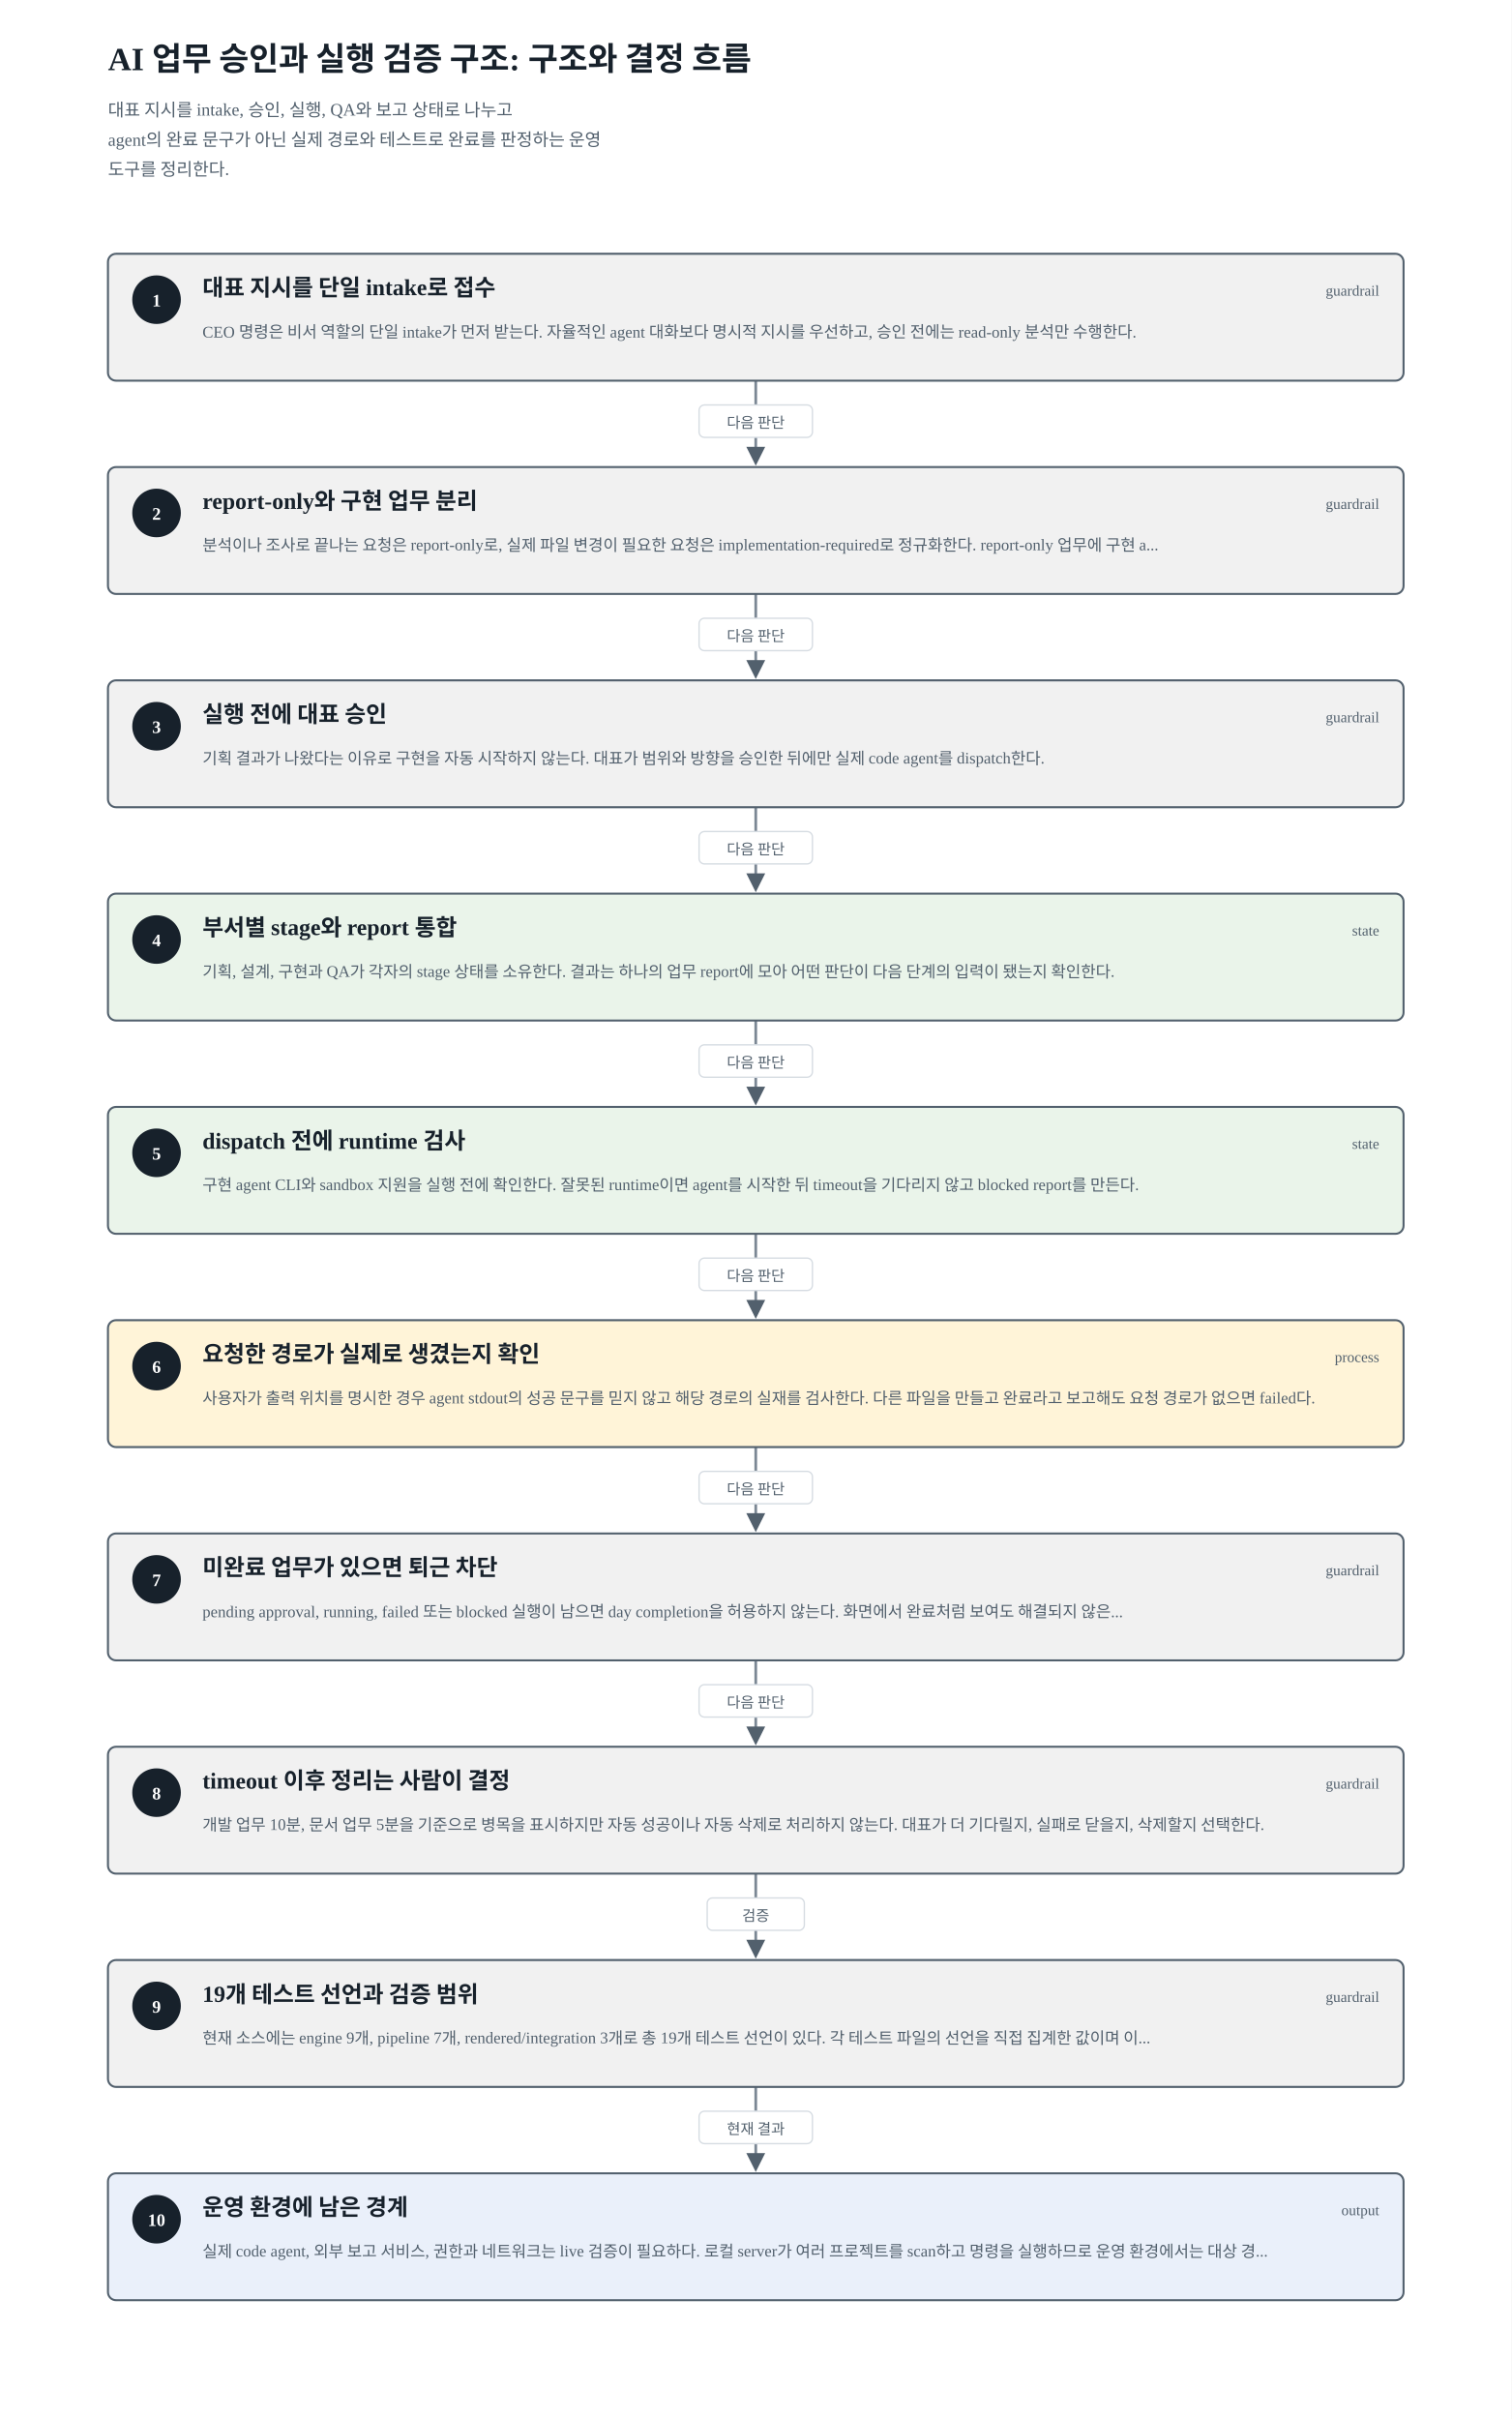
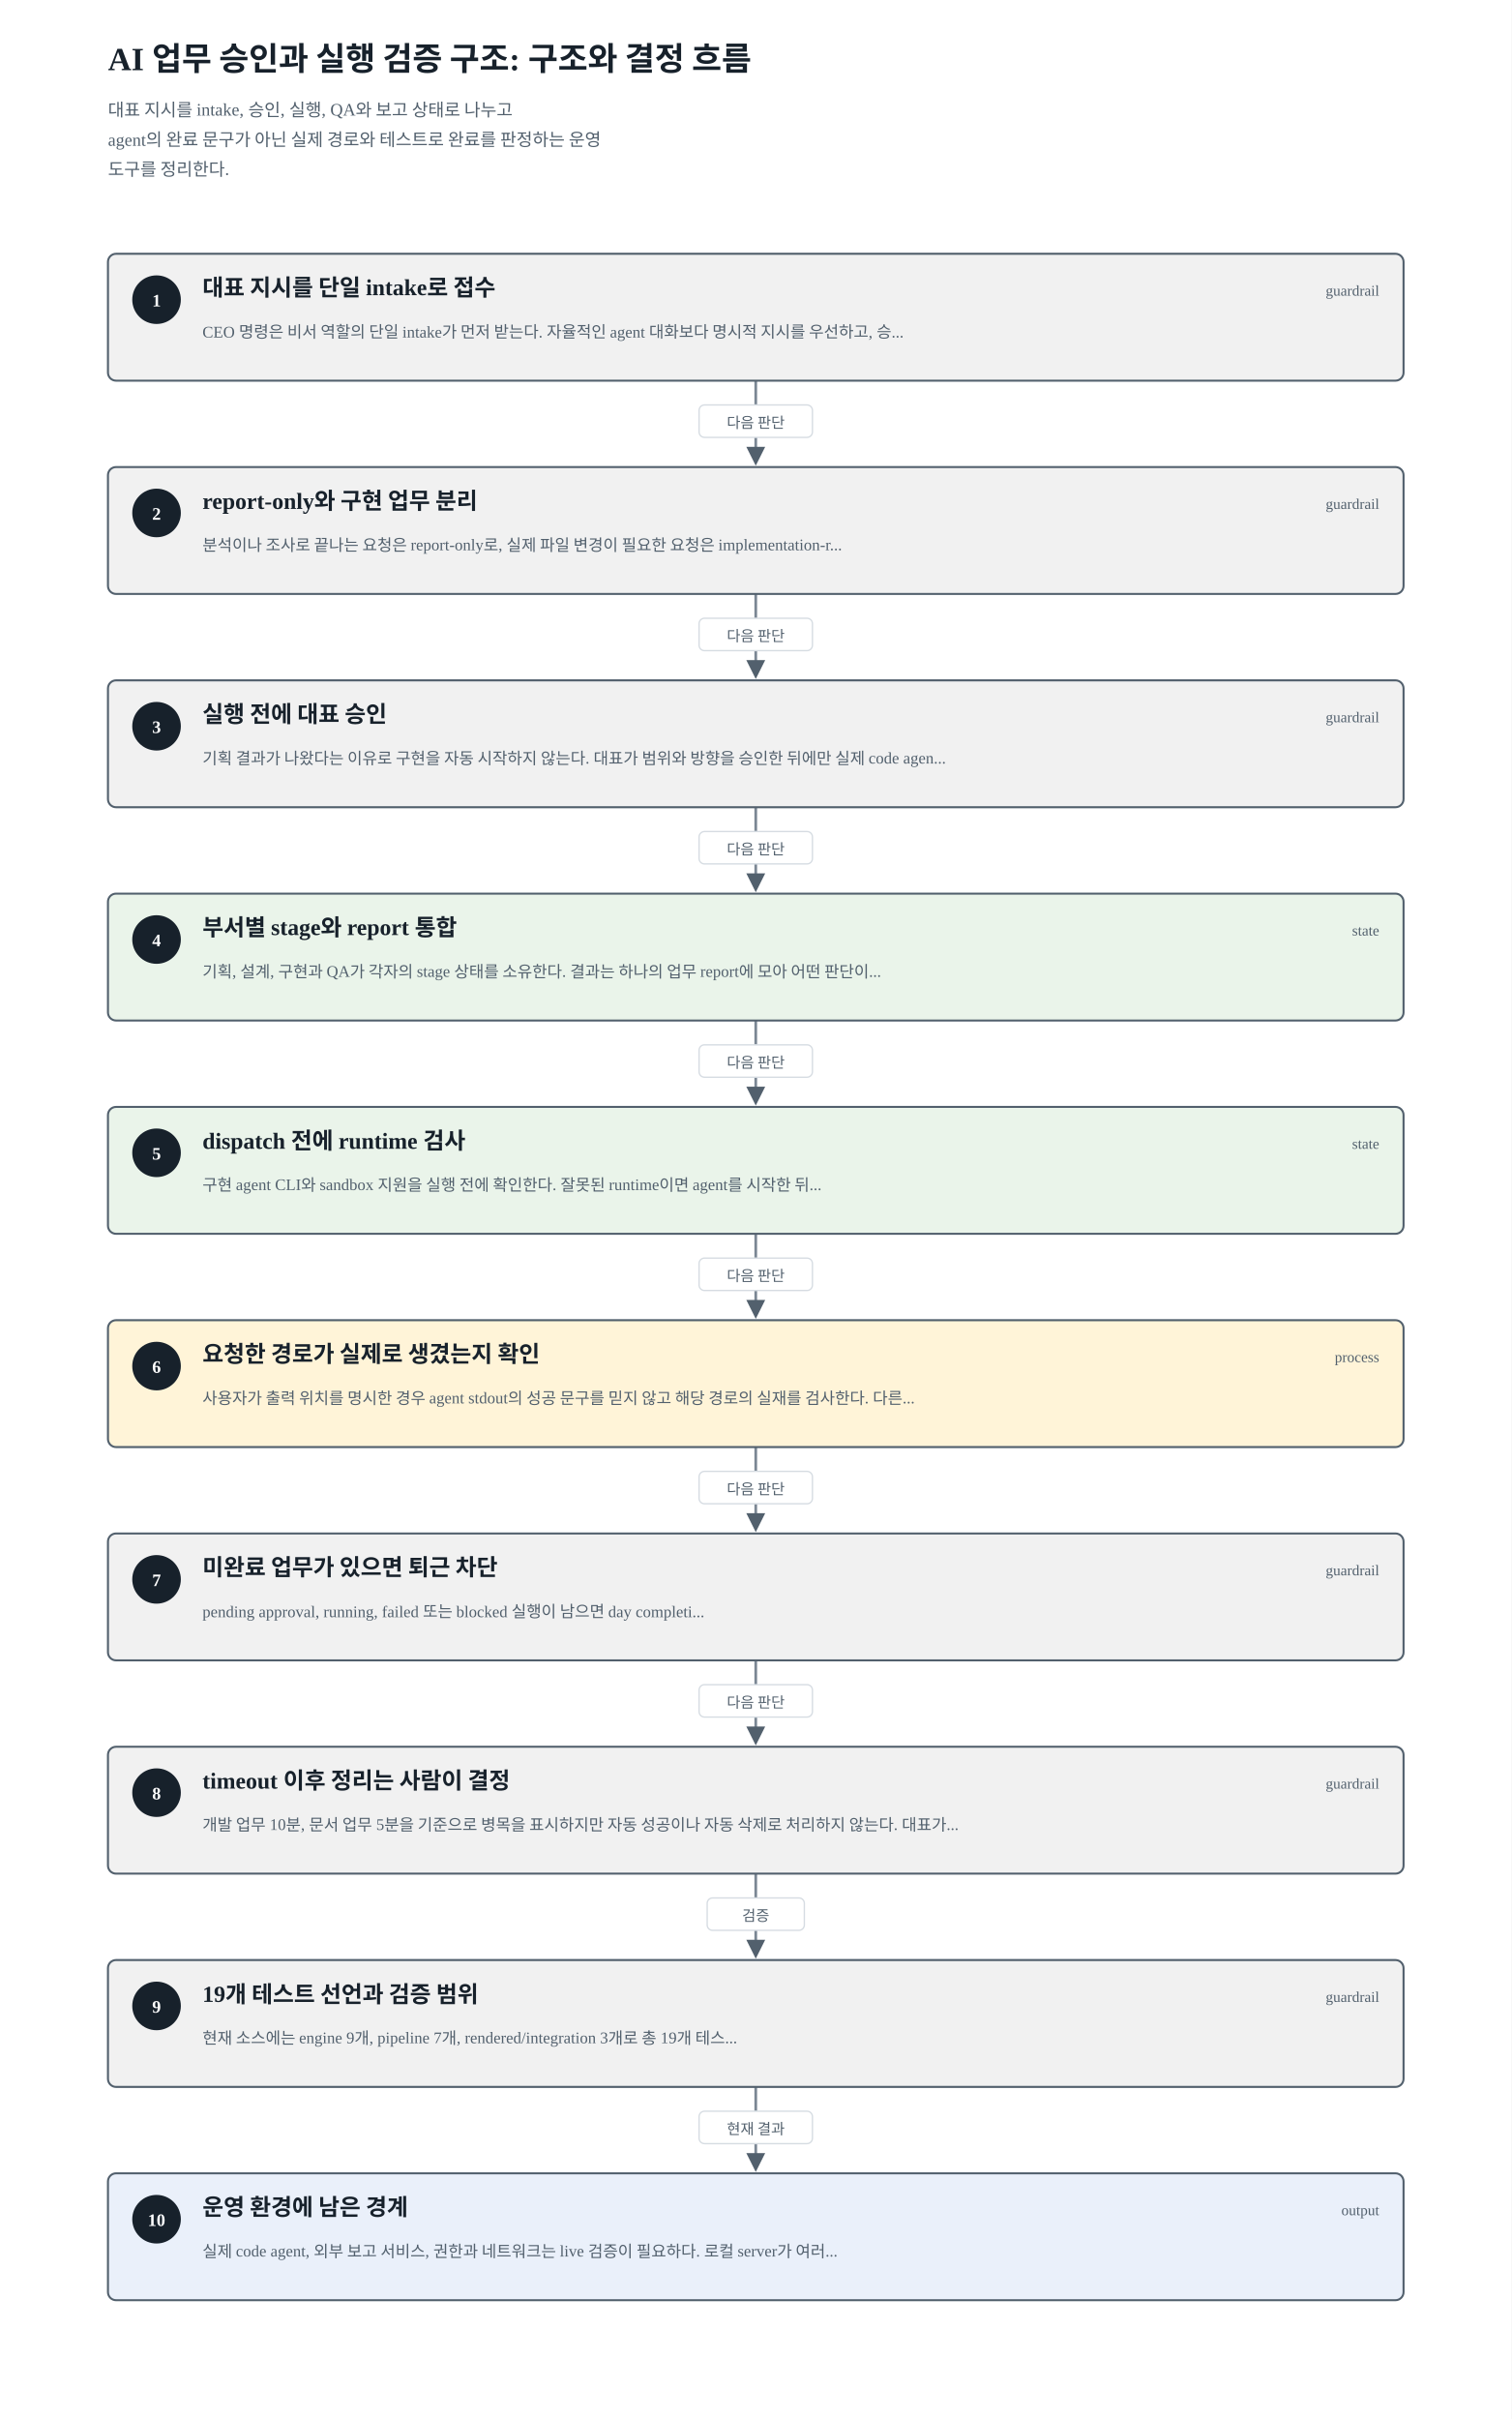
<svg xmlns="http://www.w3.org/2000/svg" viewBox="0 0 1120 1792" role="img" aria-labelledby="system-map-title system-map-desc">
  <defs>
    <marker id="system-map-arrow" viewBox="0 0 10 10" refX="5" refY="5" markerWidth="7" markerHeight="7" orient="auto-start-reverse">
      <path d="M 0 0 L 10 5 L 0 10 z" fill="#52606d" />
    </marker>
  </defs>
  <rect width="1120" height="1792" fill="#ffffff" />
  <text fill="#17212b" font-size="24" font-weight="700">
    <tspan x="80" y="52">AI 업무 승인과 실행 검증 구조: 구조와 결정 흐름</tspan>
  </text>
  <text fill="#52606d" font-size="13">
    <tspan x="80" y="86">대표 지시를 intake, 승인, 실행, QA와 보고 상태로 나누고</tspan>
    <tspan x="80" y="108">agent의 완료 문구가 아닌 실제 경로와 테스트로 완료를 판정하는 운영</tspan>
    <tspan x="80" y="130">도구를 정리한다.</tspan>
  </text>
  <g data-flow="flow-01">
    <path d="M 560 282 L 560 338" fill="none" stroke="#7b8794" stroke-width="2" marker-end="url(#system-map-arrow)" />
    <rect x="518" y="300" width="84" height="24" rx="4" fill="#ffffff" stroke="#d6dce2" />
    <text x="560" y="317" text-anchor="middle" fill="#52606d" font-size="11">다음 판단</text>
  </g>
  <g data-flow="flow-02">
    <path d="M 560 440 L 560 496" fill="none" stroke="#7b8794" stroke-width="2" marker-end="url(#system-map-arrow)" />
    <rect x="518" y="458" width="84" height="24" rx="4" fill="#ffffff" stroke="#d6dce2" />
    <text x="560" y="475" text-anchor="middle" fill="#52606d" font-size="11">다음 판단</text>
  </g>
  <g data-flow="flow-03">
    <path d="M 560 598 L 560 654" fill="none" stroke="#7b8794" stroke-width="2" marker-end="url(#system-map-arrow)" />
    <rect x="518" y="616" width="84" height="24" rx="4" fill="#ffffff" stroke="#d6dce2" />
    <text x="560" y="633" text-anchor="middle" fill="#52606d" font-size="11">다음 판단</text>
  </g>
  <g data-flow="flow-04">
    <path d="M 560 756 L 560 812" fill="none" stroke="#7b8794" stroke-width="2" marker-end="url(#system-map-arrow)" />
    <rect x="518" y="774" width="84" height="24" rx="4" fill="#ffffff" stroke="#d6dce2" />
    <text x="560" y="791" text-anchor="middle" fill="#52606d" font-size="11">다음 판단</text>
  </g>
  <g data-flow="flow-05">
    <path d="M 560 914 L 560 970" fill="none" stroke="#7b8794" stroke-width="2" marker-end="url(#system-map-arrow)" />
    <rect x="518" y="932" width="84" height="24" rx="4" fill="#ffffff" stroke="#d6dce2" />
    <text x="560" y="949" text-anchor="middle" fill="#52606d" font-size="11">다음 판단</text>
  </g>
  <g data-flow="flow-06">
    <path d="M 560 1072 L 560 1128" fill="none" stroke="#7b8794" stroke-width="2" marker-end="url(#system-map-arrow)" />
    <rect x="518" y="1090" width="84" height="24" rx="4" fill="#ffffff" stroke="#d6dce2" />
    <text x="560" y="1107" text-anchor="middle" fill="#52606d" font-size="11">다음 판단</text>
  </g>
  <g data-flow="flow-07">
    <path d="M 560 1230 L 560 1286" fill="none" stroke="#7b8794" stroke-width="2" marker-end="url(#system-map-arrow)" />
    <rect x="518" y="1248" width="84" height="24" rx="4" fill="#ffffff" stroke="#d6dce2" />
    <text x="560" y="1265" text-anchor="middle" fill="#52606d" font-size="11">다음 판단</text>
  </g>
  <g data-flow="flow-08">
    <path d="M 560 1388 L 560 1444" fill="none" stroke="#7b8794" stroke-width="2" marker-end="url(#system-map-arrow)" />
    <rect x="524" y="1406" width="72" height="24" rx="4" fill="#ffffff" stroke="#d6dce2" />
    <text x="560" y="1423" text-anchor="middle" fill="#52606d" font-size="11">검증</text>
  </g>
  <g data-flow="flow-09">
    <path d="M 560 1546 L 560 1602" fill="none" stroke="#7b8794" stroke-width="2" marker-end="url(#system-map-arrow)" />
    <rect x="518" y="1564" width="84" height="24" rx="4" fill="#ffffff" stroke="#d6dce2" />
    <text x="560" y="1581" text-anchor="middle" fill="#52606d" font-size="11">현재 결과</text>
  </g>
  <g data-node="single-intake">
    <rect x="80" y="188" width="960" height="94" rx="6" fill="#f1f1f1" stroke="#52606d" stroke-width="1.5" />
    <circle cx="116" cy="222" r="18" fill="#17212b" />
    <text x="116" y="227" text-anchor="middle" fill="#ffffff" font-size="13" font-weight="700">1</text>
    <text x="150" y="219" fill="#17212b" font-size="17" font-weight="700">대표 지시를 단일 intake로 접수</text>
    <text x="1022" y="219" text-anchor="end" fill="#52606d" font-size="11">guardrail</text>
-     <text x="150" y="250" fill="#52606d" font-size="12">CEO 명령은 비서 역할의 단일 intake가 먼저 받는다. 자율적인 agent 대화보다 명시적 지시를 우선하고, 승인 전에는 read-only 분석만 수행한다.</text>
+     <text x="150" y="250" fill="#52606d" font-size="12">CEO 명령은 비서 역할의 단일 intake가 먼저 받는다. 자율적인 agent 대화보다 명시적 지시를 우선하고, 승...</text>
  </g>
  <g data-node="handoff-mode">
    <rect x="80" y="346" width="960" height="94" rx="6" fill="#f1f1f1" stroke="#52606d" stroke-width="1.5" />
    <circle cx="116" cy="380" r="18" fill="#17212b" />
    <text x="116" y="385" text-anchor="middle" fill="#ffffff" font-size="13" font-weight="700">2</text>
    <text x="150" y="377" fill="#17212b" font-size="17" font-weight="700">report-only와 구현 업무 분리</text>
    <text x="1022" y="377" text-anchor="end" fill="#52606d" font-size="11">guardrail</text>
-     <text x="150" y="408" fill="#52606d" font-size="12">분석이나 조사로 끝나는 요청은 report-only로, 실제 파일 변경이 필요한 요청은 implementation-required로 정규화한다. report-only 업무에 구현 a...</text>
+     <text x="150" y="408" fill="#52606d" font-size="12">분석이나 조사로 끝나는 요청은 report-only로, 실제 파일 변경이 필요한 요청은 implementation-r...</text>
  </g>
  <g data-node="human-approval">
    <rect x="80" y="504" width="960" height="94" rx="6" fill="#f1f1f1" stroke="#52606d" stroke-width="1.5" />
    <circle cx="116" cy="538" r="18" fill="#17212b" />
    <text x="116" y="543" text-anchor="middle" fill="#ffffff" font-size="13" font-weight="700">3</text>
    <text x="150" y="535" fill="#17212b" font-size="17" font-weight="700">실행 전에 대표 승인</text>
    <text x="1022" y="535" text-anchor="end" fill="#52606d" font-size="11">guardrail</text>
-     <text x="150" y="566" fill="#52606d" font-size="12">기획 결과가 나왔다는 이유로 구현을 자동 시작하지 않는다. 대표가 범위와 방향을 승인한 뒤에만 실제 code agent를 dispatch한다.</text>
+     <text x="150" y="566" fill="#52606d" font-size="12">기획 결과가 나왔다는 이유로 구현을 자동 시작하지 않는다. 대표가 범위와 방향을 승인한 뒤에만 실제 code agen...</text>
  </g>
  <g data-node="stage-ownership">
    <rect x="80" y="662" width="960" height="94" rx="6" fill="#eaf4ea" stroke="#52606d" stroke-width="1.5" />
    <circle cx="116" cy="696" r="18" fill="#17212b" />
    <text x="116" y="701" text-anchor="middle" fill="#ffffff" font-size="13" font-weight="700">4</text>
    <text x="150" y="693" fill="#17212b" font-size="17" font-weight="700">부서별 stage와 report 통합</text>
    <text x="1022" y="693" text-anchor="end" fill="#52606d" font-size="11">state</text>
-     <text x="150" y="724" fill="#52606d" font-size="12">기획, 설계, 구현과 QA가 각자의 stage 상태를 소유한다. 결과는 하나의 업무 report에 모아 어떤 판단이 다음 단계의 입력이 됐는지 확인한다.</text>
+     <text x="150" y="724" fill="#52606d" font-size="12">기획, 설계, 구현과 QA가 각자의 stage 상태를 소유한다. 결과는 하나의 업무 report에 모아 어떤 판단이...</text>
  </g>
  <g data-node="runtime-preflight">
    <rect x="80" y="820" width="960" height="94" rx="6" fill="#eaf4ea" stroke="#52606d" stroke-width="1.5" />
    <circle cx="116" cy="854" r="18" fill="#17212b" />
    <text x="116" y="859" text-anchor="middle" fill="#ffffff" font-size="13" font-weight="700">5</text>
    <text x="150" y="851" fill="#17212b" font-size="17" font-weight="700">dispatch 전에 runtime 검사</text>
    <text x="1022" y="851" text-anchor="end" fill="#52606d" font-size="11">state</text>
-     <text x="150" y="882" fill="#52606d" font-size="12">구현 agent CLI와 sandbox 지원을 실행 전에 확인한다. 잘못된 runtime이면 agent를 시작한 뒤 timeout을 기다리지 않고 blocked report를 만든다.</text>
+     <text x="150" y="882" fill="#52606d" font-size="12">구현 agent CLI와 sandbox 지원을 실행 전에 확인한다. 잘못된 runtime이면 agent를 시작한 뒤...</text>
  </g>
  <g data-node="path-proof">
    <rect x="80" y="978" width="960" height="94" rx="6" fill="#fff4d8" stroke="#52606d" stroke-width="1.5" />
    <circle cx="116" cy="1012" r="18" fill="#17212b" />
    <text x="116" y="1017" text-anchor="middle" fill="#ffffff" font-size="13" font-weight="700">6</text>
    <text x="150" y="1009" fill="#17212b" font-size="17" font-weight="700">요청한 경로가 실제로 생겼는지 확인</text>
    <text x="1022" y="1009" text-anchor="end" fill="#52606d" font-size="11">process</text>
-     <text x="150" y="1040" fill="#52606d" font-size="12">사용자가 출력 위치를 명시한 경우 agent stdout의 성공 문구를 믿지 않고 해당 경로의 실재를 검사한다. 다른 파일을 만들고 완료라고 보고해도 요청 경로가 없으면 failed다.</text>
+     <text x="150" y="1040" fill="#52606d" font-size="12">사용자가 출력 위치를 명시한 경우 agent stdout의 성공 문구를 믿지 않고 해당 경로의 실재를 검사한다. 다른...</text>
  </g>
  <g data-node="checkout-gate">
    <rect x="80" y="1136" width="960" height="94" rx="6" fill="#f1f1f1" stroke="#52606d" stroke-width="1.5" />
    <circle cx="116" cy="1170" r="18" fill="#17212b" />
    <text x="116" y="1175" text-anchor="middle" fill="#ffffff" font-size="13" font-weight="700">7</text>
    <text x="150" y="1167" fill="#17212b" font-size="17" font-weight="700">미완료 업무가 있으면 퇴근 차단</text>
    <text x="1022" y="1167" text-anchor="end" fill="#52606d" font-size="11">guardrail</text>
-     <text x="150" y="1198" fill="#52606d" font-size="12">pending approval, running, failed 또는 blocked 실행이 남으면 day completion을 허용하지 않는다. 화면에서 완료처럼 보여도 해결되지 않은...</text>
+     <text x="150" y="1198" fill="#52606d" font-size="12">pending approval, running, failed 또는 blocked 실행이 남으면 day completi...</text>
  </g>
  <g data-node="timeout-cleanup">
    <rect x="80" y="1294" width="960" height="94" rx="6" fill="#f1f1f1" stroke="#52606d" stroke-width="1.5" />
    <circle cx="116" cy="1328" r="18" fill="#17212b" />
    <text x="116" y="1333" text-anchor="middle" fill="#ffffff" font-size="13" font-weight="700">8</text>
    <text x="150" y="1325" fill="#17212b" font-size="17" font-weight="700">timeout 이후 정리는 사람이 결정</text>
    <text x="1022" y="1325" text-anchor="end" fill="#52606d" font-size="11">guardrail</text>
-     <text x="150" y="1356" fill="#52606d" font-size="12">개발 업무 10분, 문서 업무 5분을 기준으로 병목을 표시하지만 자동 성공이나 자동 삭제로 처리하지 않는다. 대표가 더 기다릴지, 실패로 닫을지, 삭제할지 선택한다.</text>
+     <text x="150" y="1356" fill="#52606d" font-size="12">개발 업무 10분, 문서 업무 5분을 기준으로 병목을 표시하지만 자동 성공이나 자동 삭제로 처리하지 않는다. 대표가...</text>
  </g>
  <g data-node="validation">
    <rect x="80" y="1452" width="960" height="94" rx="6" fill="#f1f1f1" stroke="#52606d" stroke-width="1.5" />
    <circle cx="116" cy="1486" r="18" fill="#17212b" />
    <text x="116" y="1491" text-anchor="middle" fill="#ffffff" font-size="13" font-weight="700">9</text>
    <text x="150" y="1483" fill="#17212b" font-size="17" font-weight="700">19개 테스트 선언과 검증 범위</text>
    <text x="1022" y="1483" text-anchor="end" fill="#52606d" font-size="11">guardrail</text>
-     <text x="150" y="1514" fill="#52606d" font-size="12">현재 소스에는 engine 9개, pipeline 7개, rendered/integration 3개로 총 19개 테스트 선언이 있다. 각 테스트 파일의 선언을 직접 집계한 값이며 이...</text>
+     <text x="150" y="1514" fill="#52606d" font-size="12">현재 소스에는 engine 9개, pipeline 7개, rendered/integration 3개로 총 19개 테스...</text>
  </g>
  <g data-node="limitations">
    <rect x="80" y="1610" width="960" height="94" rx="6" fill="#eaf0fa" stroke="#52606d" stroke-width="1.5" />
    <circle cx="116" cy="1644" r="18" fill="#17212b" />
    <text x="116" y="1649" text-anchor="middle" fill="#ffffff" font-size="13" font-weight="700">10</text>
    <text x="150" y="1641" fill="#17212b" font-size="17" font-weight="700">운영 환경에 남은 경계</text>
    <text x="1022" y="1641" text-anchor="end" fill="#52606d" font-size="11">output</text>
-     <text x="150" y="1672" fill="#52606d" font-size="12">실제 code agent, 외부 보고 서비스, 권한과 네트워크는 live 검증이 필요하다. 로컬 server가 여러 프로젝트를 scan하고 명령을 실행하므로 운영 환경에서는 대상 경...</text>
+     <text x="150" y="1672" fill="#52606d" font-size="12">실제 code agent, 외부 보고 서비스, 권한과 네트워크는 live 검증이 필요하다. 로컬 server가 여러...</text>
  </g>
</svg>
